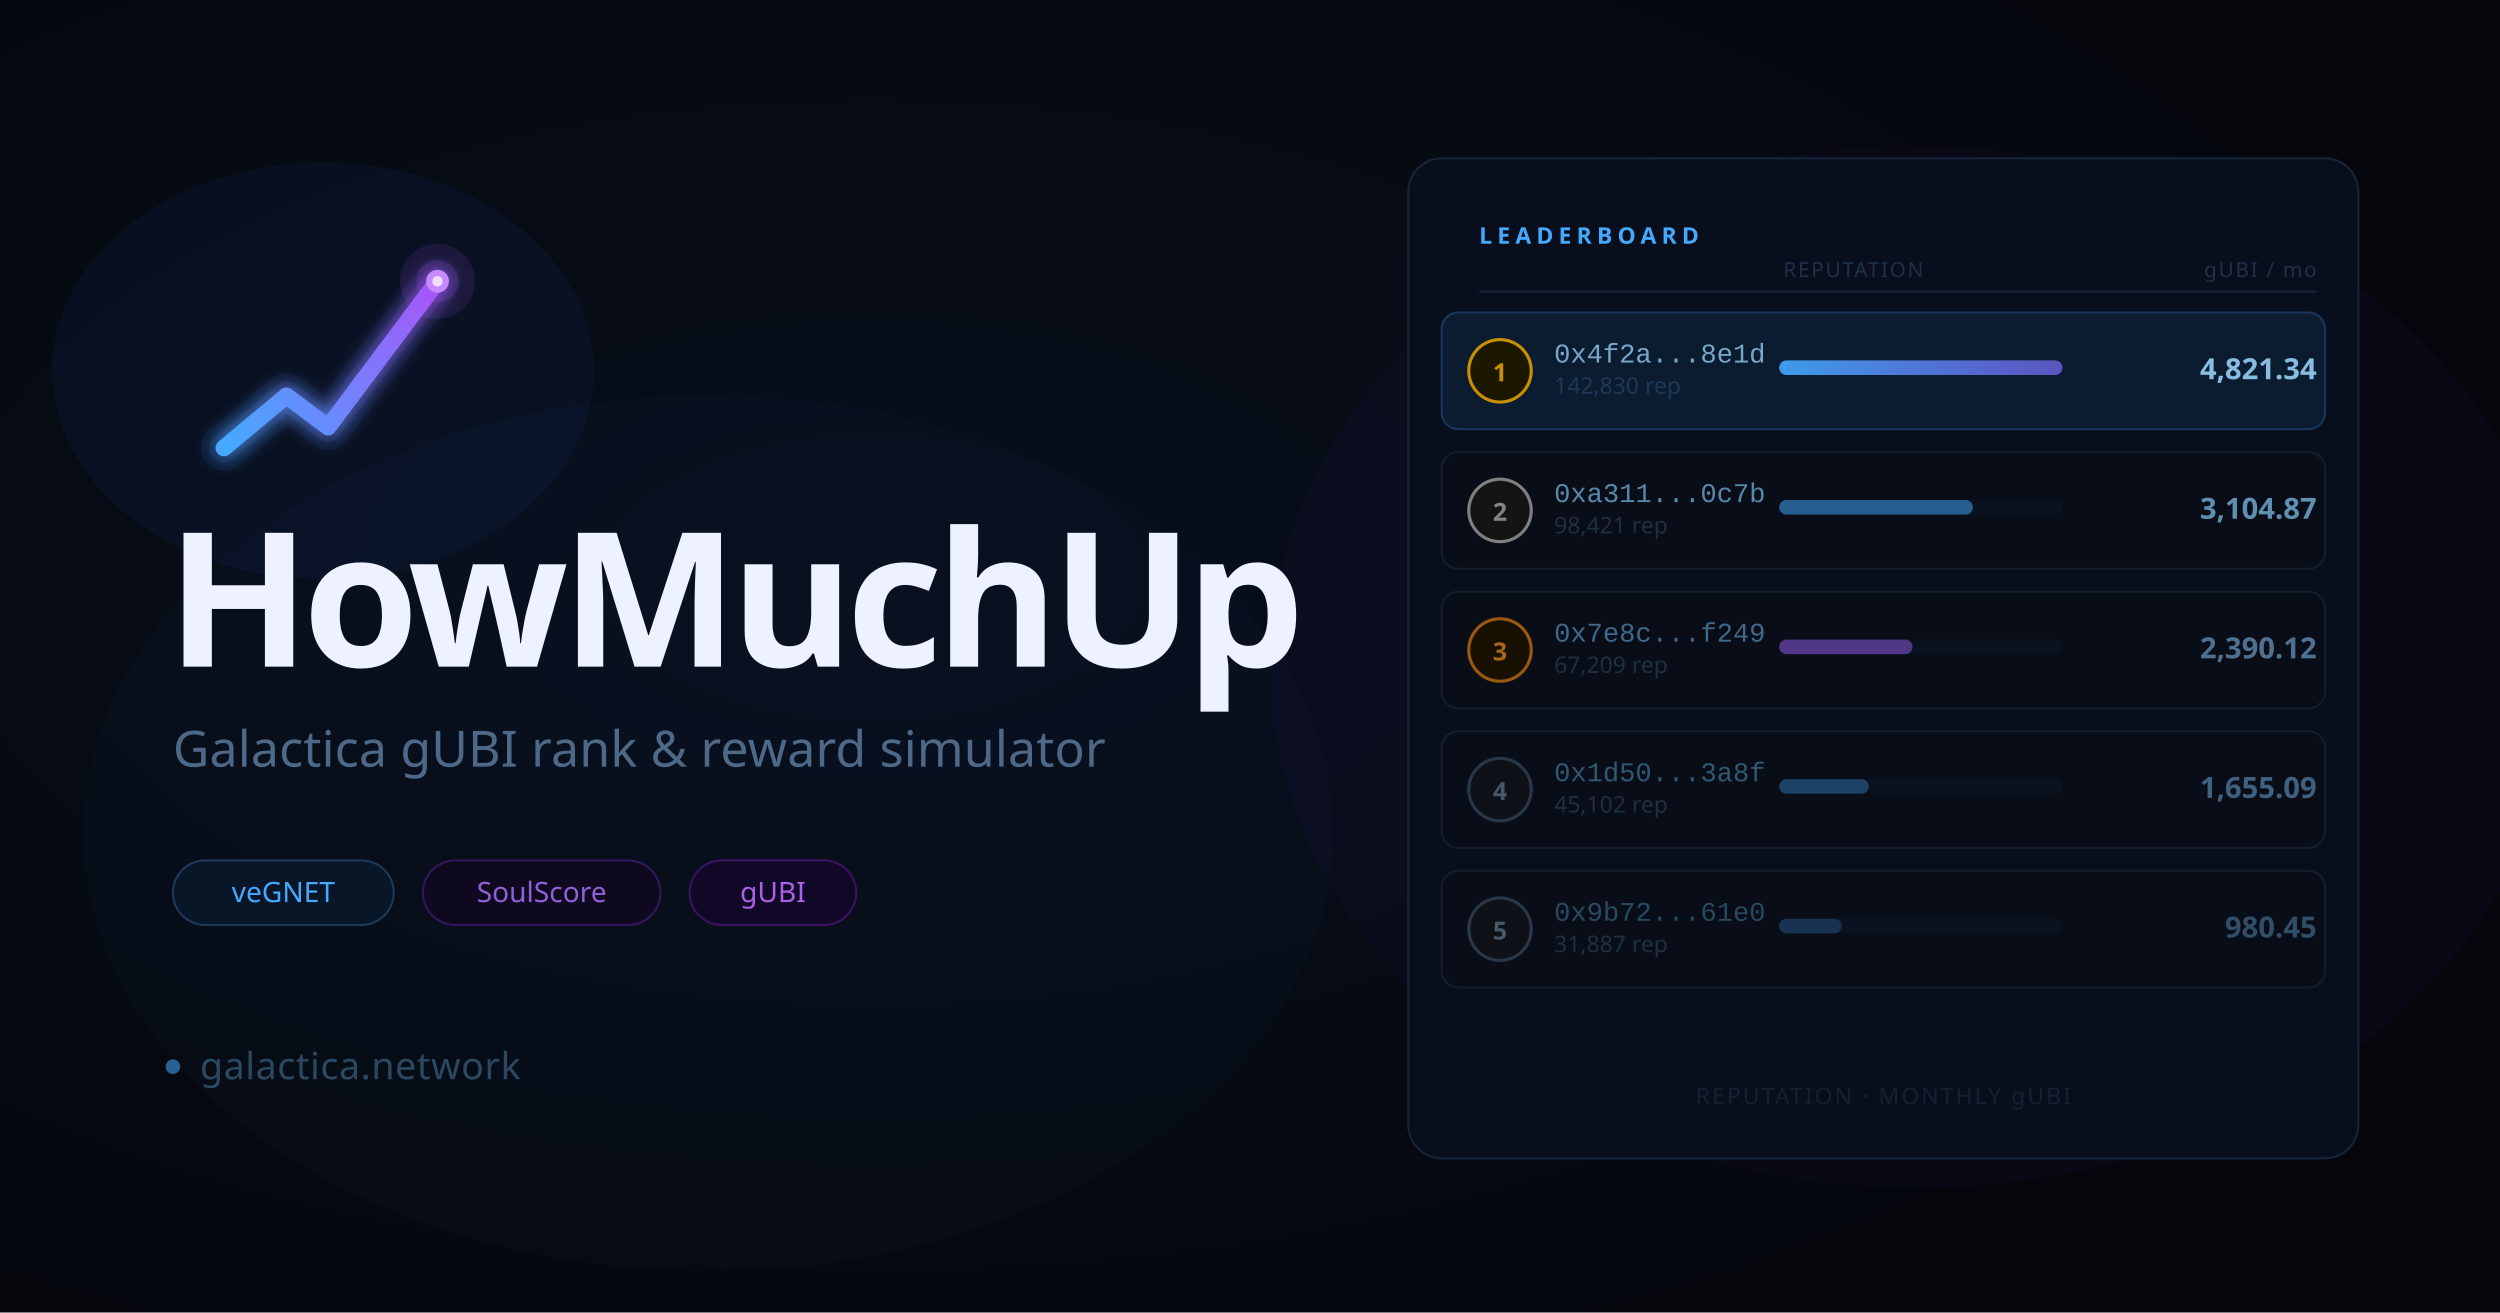
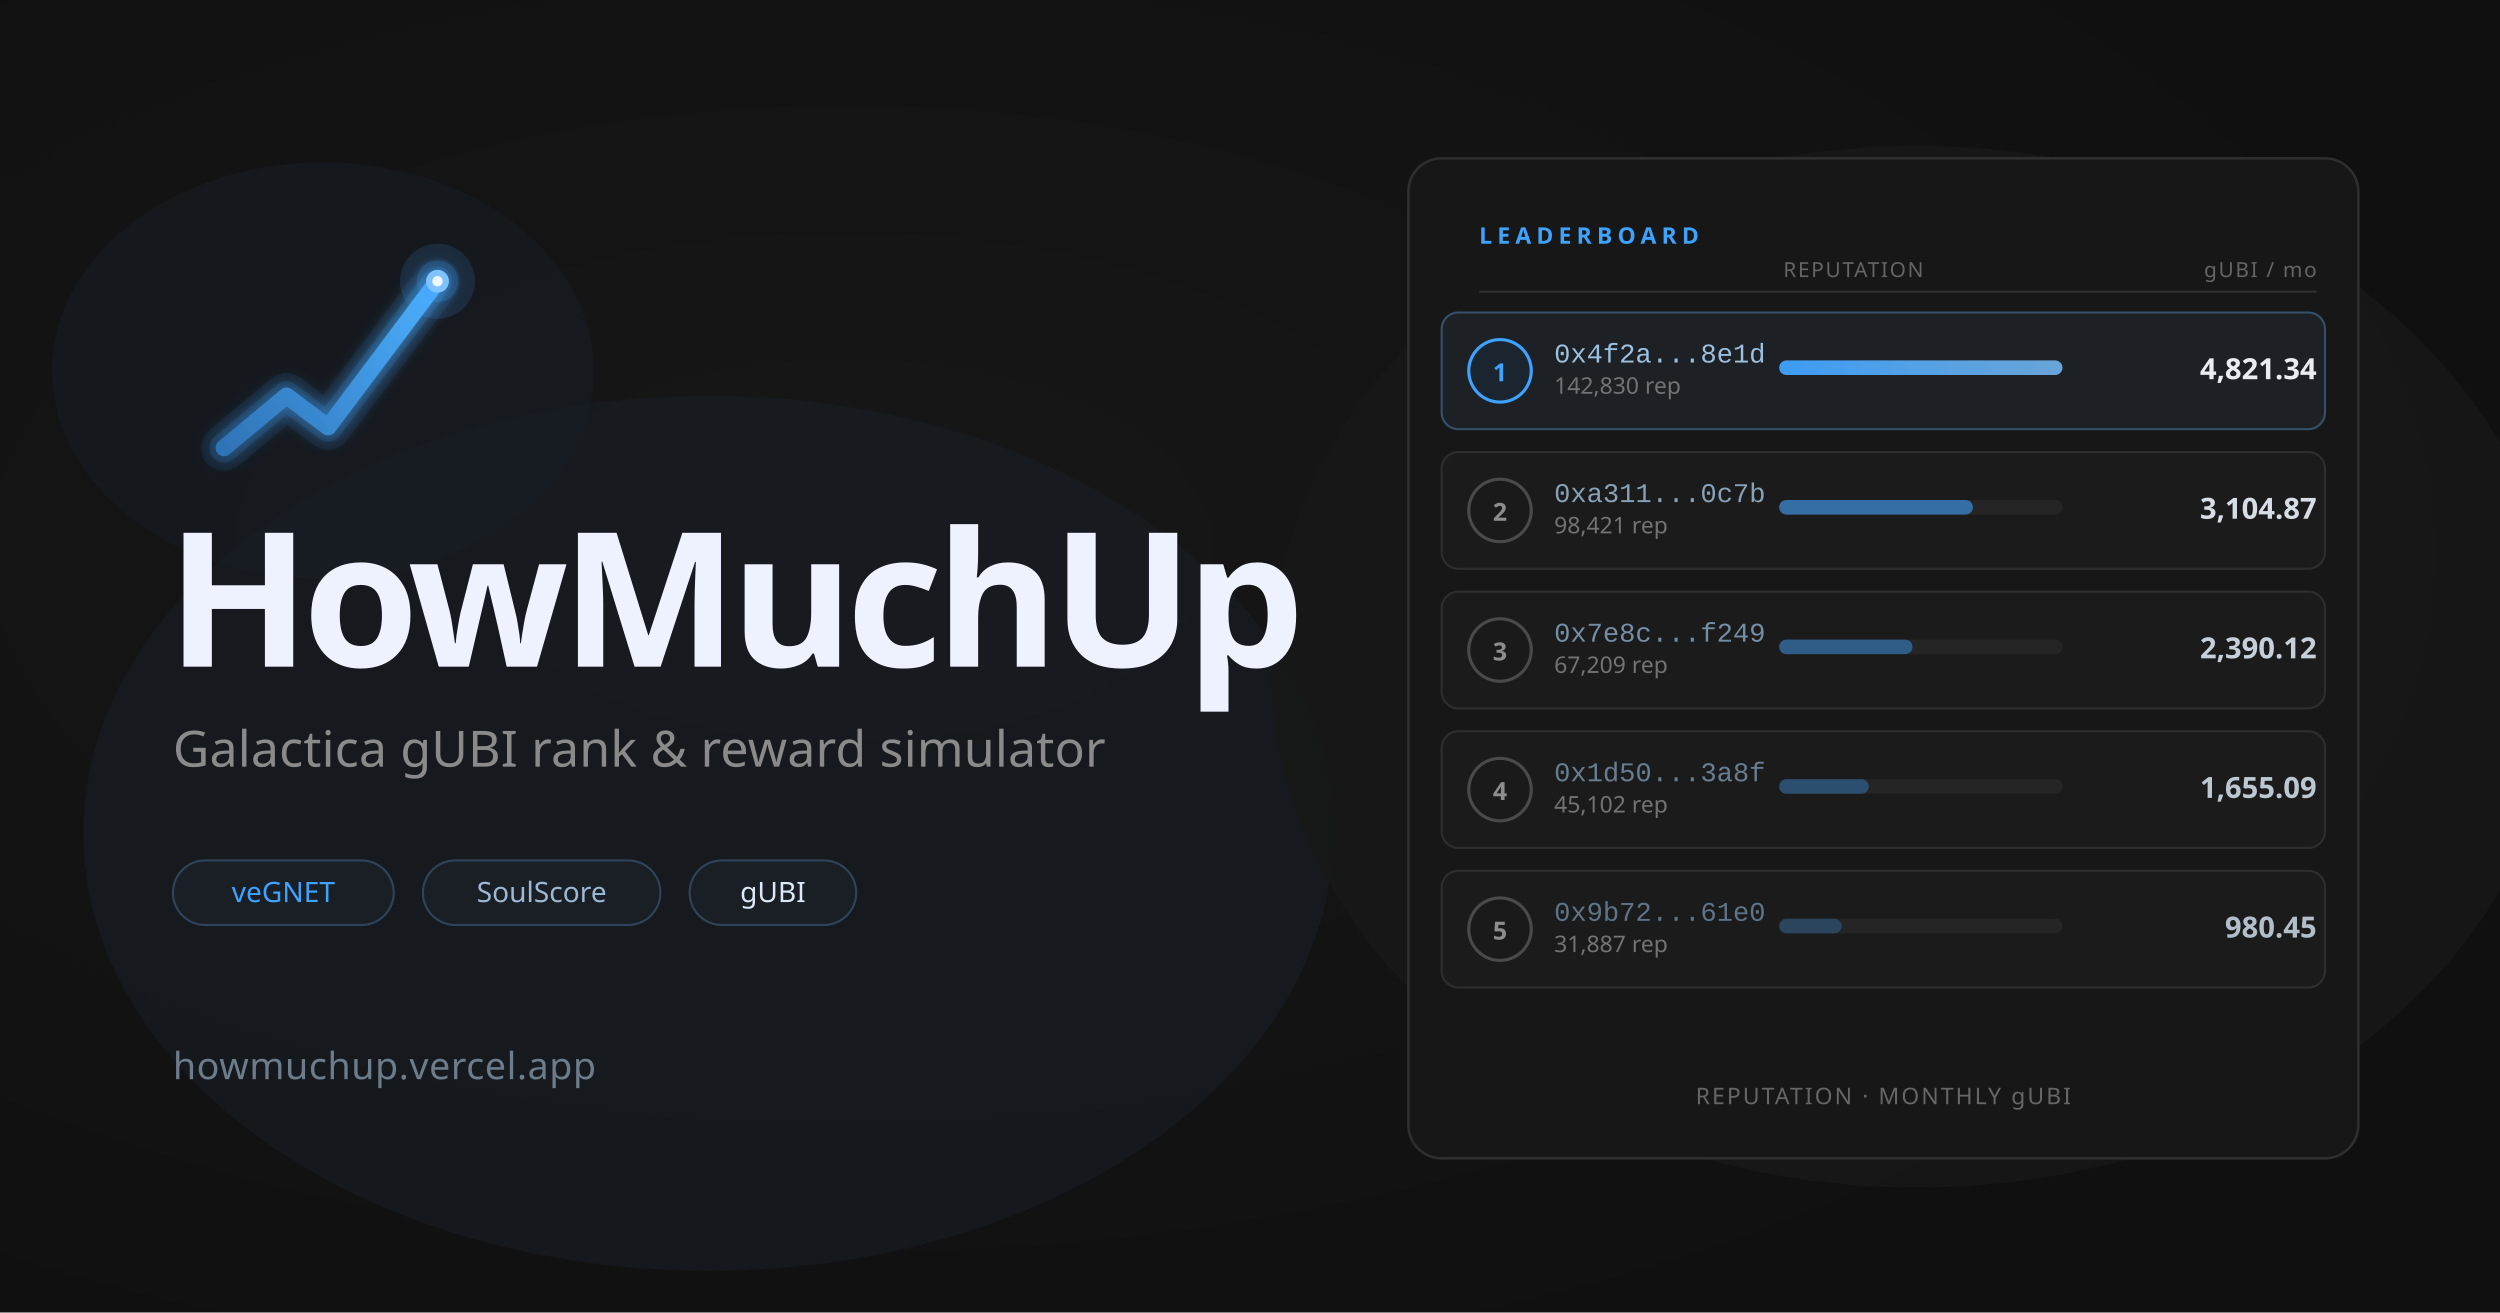
<svg xmlns="http://www.w3.org/2000/svg" width="1200" height="630" viewBox="0 0 1200 630">
  <defs>
-     <radialGradient id="bg" cx="35%" cy="44%" r="65%">
-       <stop offset="0%" stop-color="#080f1c" />
-       <stop offset="100%" stop-color="#05070d" />
+     <radialGradient id="bg" cx="34%" cy="42%" r="68%">
+       <stop offset="0%" stop-color="#171717" />
+       <stop offset="100%" stop-color="#101010" />
    </radialGradient>
    <linearGradient id="accent" x1="0%" y1="0%" x2="100%" y2="0%">
-       <stop offset="0%" stop-color="#44aaff" />
-       <stop offset="100%" stop-color="#a855f7" />
+       <stop offset="0%" stop-color="#3ea2ff" />
+       <stop offset="100%" stop-color="#6ab6ff" />
    </linearGradient>
    <linearGradient id="logoGrad" x1="108" y1="215" x2="210" y2="135" gradientUnits="userSpaceOnUse">
-       <stop offset="0%" stop-color="#44aaff" />
-       <stop offset="100%" stop-color="#a855f7" />
+       <stop offset="0%" stop-color="#2f74b7" />
+       <stop offset="100%" stop-color="#4db0ff" />
    </linearGradient>
    <linearGradient id="barGrad" x1="0%" y1="0%" x2="100%" y2="0%">
-       <stop offset="0%" stop-color="#44aaff" stop-opacity="0.9" />
-       <stop offset="100%" stop-color="#7c6fff" stop-opacity="0.7" />
+       <stop offset="0%" stop-color="#3ea2ff" stop-opacity="0.95" />
+       <stop offset="100%" stop-color="#77c0ff" stop-opacity="0.82" />
    </linearGradient>
    <linearGradient id="divFade" x1="0%" y1="0%" x2="100%" y2="0%">
-       <stop offset="0%" stop-color="#44aaff" stop-opacity="0.25" />
-       <stop offset="100%" stop-color="#44aaff" stop-opacity="0" />
+       <stop offset="0%" stop-color="#3ea2ff" stop-opacity="0.26" />
+       <stop offset="100%" stop-color="#3ea2ff" stop-opacity="0" />
    </linearGradient>
    <filter id="lGlow" x="-40%" y="-40%" width="180%" height="180%">
      <feGaussianBlur stdDeviation="5" result="blur" />
      <feMerge>
        <feMergeNode in="blur" />
        <feMergeNode in="SourceGraphic" />
      </feMerge>
    </filter>
  </defs>
  <rect width="1200" height="630" fill="url(#bg)" />
-   <ellipse cx="155" cy="178" rx="130" ry="100" fill="#2060cc" opacity="0.07" />
-   <ellipse cx="340" cy="400" rx="300" ry="210" fill="#1840a0" opacity="0.04" />
-   <ellipse cx="920" cy="320" rx="310" ry="250" fill="#6820cc" opacity="0.04" />
-   <path d="M107.5 215 L137.5 190 L157.5 205 L210 135" fill="none" stroke="#3388ff" stroke-width="22" stroke-linecap="round" stroke-linejoin="round" opacity="0.06" />
-   <path d="M107.5 215 L137.5 190 L157.5 205 L210 135" fill="none" stroke="#7755ee" stroke-width="14" stroke-linecap="round" stroke-linejoin="round" opacity="0.09" />
+   <ellipse cx="155" cy="178" rx="130" ry="100" fill="#1a2e46" opacity="0.18" />
+   <ellipse cx="340" cy="400" rx="300" ry="210" fill="#171d24" opacity="0.55" />
+   <ellipse cx="920" cy="320" rx="310" ry="250" fill="#171717" opacity="0.85" />
+   <path d="M107.5 215 L137.5 190 L157.5 205 L210 135" fill="none" stroke="#224d79" stroke-width="22" stroke-linecap="round" stroke-linejoin="round" opacity="0.18" />
+   <path d="M107.5 215 L137.5 190 L157.5 205 L210 135" fill="none" stroke="#2d6fa8" stroke-width="14" stroke-linecap="round" stroke-linejoin="round" opacity="0.22" />
  <path d="M107.5 215 L137.5 190 L157.5 205 L210 135" fill="none" stroke="url(#logoGrad)" stroke-width="8" stroke-linecap="round" stroke-linejoin="round" filter="url(#lGlow)" />
-   <circle cx="210" cy="135" r="18" fill="#a855f7" opacity="0.12" />
-   <circle cx="210" cy="135" r="10" fill="#a855f7" opacity="0.18" />
-   <circle cx="210" cy="135" r="5.5" fill="#c888ff" />
-   <circle cx="210" cy="135" r="2.5" fill="#eedfff" />
+   <circle cx="210" cy="135" r="18" fill="#3ea2ff" opacity="0.14" />
+   <circle cx="210" cy="135" r="10" fill="#3ea2ff" opacity="0.2" />
+   <circle cx="210" cy="135" r="5.5" fill="#7ec2ff" />
+   <circle cx="210" cy="135" r="2.5" fill="#eef7ff" />
  <text x="80" y="320" font-family="'Segoe UI', system-ui, -apple-system, sans-serif" font-size="90" font-weight="800" fill="#eef2ff" letter-spacing="-3.5">HowMuchUp</text>
-   <text x="83" y="368" font-family="'Segoe UI', system-ui, sans-serif" font-size="24" fill="#4e6888" letter-spacing="0.1">Galactica gUBI rank &amp; reward simulator</text>
+   <text x="83" y="368" font-family="'Segoe UI', system-ui, sans-serif" font-size="24" fill="#8a8a8a" letter-spacing="0.1">Galactica gUBI rank &amp; reward simulator</text>
  <line x1="83" y1="395" x2="560" y2="395" stroke="url(#divFade)" stroke-width="1" />
-   <rect x="83" y="413" width="106" height="31" rx="15.5" fill="#091628" stroke="#1e3858" stroke-width="1" />
-   <text x="136" y="433" font-family="'Segoe UI', system-ui, sans-serif" font-size="13.5" fill="#44aaff" text-anchor="middle">veGNET</text>
-   <rect x="203" y="413" width="114" height="31" rx="15.5" fill="#0f0920" stroke="#32185a" stroke-width="1" />
-   <text x="260" y="433" font-family="'Segoe UI', system-ui, sans-serif" font-size="13.5" fill="#9060d8" text-anchor="middle">SoulScore</text>
-   <rect x="331" y="413" width="80" height="31" rx="15.5" fill="#110828" stroke="#3c1260" stroke-width="1" />
-   <text x="371" y="433" font-family="'Segoe UI', system-ui, sans-serif" font-size="13.5" fill="#aa60e8" text-anchor="middle">gUBI</text>
-   <circle cx="83" cy="512" r="3.5" fill="#44aaff" opacity="0.55" />
-   <text x="96" y="518" font-family="'Segoe UI', system-ui, sans-serif" font-size="18" fill="#2c4860" letter-spacing="0.3">galactica.network</text>
-   <rect x="676" y="76" width="456" height="480" rx="16" fill="#090e1c" stroke="#16243a" stroke-width="1" />
-   <text x="710" y="117" font-family="'Segoe UI', system-ui, sans-serif" font-size="11" fill="#44aaff" letter-spacing="2.5" font-weight="600">LEADERBOARD</text>
-   <text x="856" y="133" font-family="'Segoe UI', system-ui, sans-serif" font-size="10" fill="#1e3048" letter-spacing="0.8">REPUTATION</text>
-   <text x="1112" y="133" font-family="'Segoe UI', system-ui, sans-serif" font-size="10" fill="#1e3048" text-anchor="end" letter-spacing="0.8">gUBI / mo</text>
-   <line x1="710" y1="140" x2="1112" y2="140" stroke="#16243a" stroke-width="1" />
-   <rect x="692" y="150" width="424" height="56" rx="8" fill="#0b1c30" stroke="#18365a" stroke-width="1" />
-   <circle cx="720" cy="178" r="15" fill="#1c1800" stroke="#c89000" stroke-width="1.5" />
-   <text x="720" y="183" font-family="'Segoe UI', system-ui, sans-serif" font-size="12" fill="#c89000" text-anchor="middle" font-weight="700">1</text>
-   <text x="746" y="174" font-family="'Courier New', monospace" font-size="13" fill="#78a8c8">0x4f2a...8e1d</text>
-   <text x="746" y="189" font-family="'Segoe UI', system-ui, sans-serif" font-size="11" fill="#1e3855">142,830 rep</text>
-   <rect x="854" y="173" width="136" height="7" rx="3.5" fill="#0b1c30" />
+   <rect x="83" y="413" width="106" height="31" rx="15.5" fill="#1a1f26" stroke="#2f445a" stroke-width="1" />
+   <text x="136" y="433" font-family="'Segoe UI', system-ui, sans-serif" font-size="13.5" fill="#3ea2ff" text-anchor="middle">veGNET</text>
+   <rect x="203" y="413" width="114" height="31" rx="15.5" fill="#1a1f26" stroke="#2f445a" stroke-width="1" />
+   <text x="260" y="433" font-family="'Segoe UI', system-ui, sans-serif" font-size="13.5" fill="#9cb8d3" text-anchor="middle">SoulScore</text>
+   <rect x="331" y="413" width="80" height="31" rx="15.5" fill="#1a1f26" stroke="#2f445a" stroke-width="1" />
+   <text x="371" y="433" font-family="'Segoe UI', system-ui, sans-serif" font-size="13.5" fill="#dbe8f7" text-anchor="middle">gUBI</text>
+   <text x="83" y="518" font-family="'Segoe UI', system-ui, sans-serif" font-size="18" fill="#6c7c8b" letter-spacing="0.3">howmuchup.vercel.app</text>
+   <rect x="676" y="76" width="456" height="480" rx="16" fill="#171717" stroke="#2f2f2f" stroke-width="1.2" />
+   <text x="710" y="117" font-family="'Segoe UI', system-ui, sans-serif" font-size="11" fill="#3ea2ff" letter-spacing="2.5" font-weight="700">LEADERBOARD</text>
+   <text x="856" y="133" font-family="'Segoe UI', system-ui, sans-serif" font-size="10" fill="#656565" letter-spacing="0.8">REPUTATION</text>
+   <text x="1112" y="133" font-family="'Segoe UI', system-ui, sans-serif" font-size="10" fill="#656565" text-anchor="end" letter-spacing="0.8">gUBI / mo</text>
+   <line x1="710" y1="140" x2="1112" y2="140" stroke="#2f2f2f" stroke-width="1" />
+   <rect x="692" y="150" width="424" height="56" rx="8" fill="#1d2126" stroke="#35506b" stroke-width="1" />
+   <circle cx="720" cy="178" r="15" fill="#1b2530" stroke="#3ea2ff" stroke-width="1.5" />
+   <text x="720" y="183" font-family="'Segoe UI', system-ui, sans-serif" font-size="12" fill="#3ea2ff" text-anchor="middle" font-weight="700">1</text>
+   <text x="746" y="174" font-family="'Courier New', monospace" font-size="13" fill="#9cc0e0">0x4f2a...8e1d</text>
+   <text x="746" y="189" font-family="'Segoe UI', system-ui, sans-serif" font-size="11" fill="#737373">142,830 rep</text>
+   <rect x="854" y="173" width="136" height="7" rx="3.5" fill="#252525" />
  <rect x="854" y="173" width="136" height="7" rx="3.5" fill="url(#barGrad)" />
-   <text x="1112" y="182" font-family="'Segoe UI', system-ui, sans-serif" font-size="14" fill="#88bce0" text-anchor="end" font-weight="600">4,821.34</text>
-   <rect x="692" y="217" width="424" height="56" rx="8" fill="#080d18" stroke="#121e2c" stroke-width="1" />
-   <circle cx="720" cy="245" r="15" fill="#141414" stroke="#808080" stroke-width="1.5" />
-   <text x="720" y="250" font-family="'Segoe UI', system-ui, sans-serif" font-size="12" fill="#848484" text-anchor="middle" font-weight="700">2</text>
-   <text x="746" y="241" font-family="'Courier New', monospace" font-size="13" fill="#5888a8">0xa311...0c7b</text>
-   <text x="746" y="256" font-family="'Segoe UI', system-ui, sans-serif" font-size="11" fill="#1e3040">98,421 rep</text>
-   <rect x="854" y="240" width="136" height="7" rx="3.5" fill="#0a1220" />
-   <rect x="854" y="240" width="93" height="7" rx="3.5" fill="#44aaff" opacity="0.5" />
-   <text x="1112" y="249" font-family="'Segoe UI', system-ui, sans-serif" font-size="14" fill="#6090b0" text-anchor="end" font-weight="600">3,104.87</text>
-   <rect x="692" y="284" width="424" height="56" rx="8" fill="#080d18" stroke="#121e2c" stroke-width="1" />
-   <circle cx="720" cy="312" r="15" fill="#181000" stroke="#9a5810" stroke-width="1.5" />
-   <text x="720" y="317" font-family="'Segoe UI', system-ui, sans-serif" font-size="12" fill="#a86818" text-anchor="middle" font-weight="700">3</text>
-   <text x="746" y="308" font-family="'Courier New', monospace" font-size="13" fill="#406888">0x7e8c...f249</text>
-   <text x="746" y="323" font-family="'Segoe UI', system-ui, sans-serif" font-size="11" fill="#1e3040">67,209 rep</text>
-   <rect x="854" y="307" width="136" height="7" rx="3.5" fill="#0a1220" />
-   <rect x="854" y="307" width="64" height="7" rx="3.5" fill="#8855dd" opacity="0.55" />
-   <text x="1112" y="316" font-family="'Segoe UI', system-ui, sans-serif" font-size="14" fill="#507090" text-anchor="end" font-weight="600">2,390.12</text>
-   <rect x="692" y="351" width="424" height="56" rx="8" fill="#080d18" stroke="#121e2c" stroke-width="1" />
-   <circle cx="720" cy="379" r="15" fill="#0e1218" stroke="#283848" stroke-width="1.5" />
-   <text x="720" y="384" font-family="'Segoe UI', system-ui, sans-serif" font-size="12" fill="#485868" text-anchor="middle" font-weight="700">4</text>
-   <text x="746" y="375" font-family="'Courier New', monospace" font-size="13" fill="#305870">0x1d50...3a8f</text>
-   <text x="746" y="390" font-family="'Segoe UI', system-ui, sans-serif" font-size="11" fill="#1e3040">45,102 rep</text>
-   <rect x="854" y="374" width="136" height="7" rx="3.5" fill="#0a1220" />
-   <rect x="854" y="374" width="43" height="7" rx="3.5" fill="#44aaff" opacity="0.32" />
-   <text x="1112" y="383" font-family="'Segoe UI', system-ui, sans-serif" font-size="14" fill="#406080" text-anchor="end" font-weight="600">1,655.09</text>
-   <rect x="692" y="418" width="424" height="56" rx="8" fill="#080d18" stroke="#121e2c" stroke-width="1" />
-   <circle cx="720" cy="446" r="15" fill="#0e1218" stroke="#283848" stroke-width="1.5" />
-   <text x="720" y="451" font-family="'Segoe UI', system-ui, sans-serif" font-size="12" fill="#485868" text-anchor="middle" font-weight="700">5</text>
-   <text x="746" y="442" font-family="'Courier New', monospace" font-size="13" fill="#284a60">0x9b72...61e0</text>
-   <text x="746" y="457" font-family="'Segoe UI', system-ui, sans-serif" font-size="11" fill="#1e3040">31,887 rep</text>
-   <rect x="854" y="441" width="136" height="7" rx="3.5" fill="#0a1220" />
-   <rect x="854" y="441" width="30" height="7" rx="3.5" fill="#44aaff" opacity="0.22" />
-   <text x="1112" y="450" font-family="'Segoe UI', system-ui, sans-serif" font-size="14" fill="#304e68" text-anchor="end" font-weight="600">980.45</text>
-   <text x="904" y="530" font-family="'Segoe UI', system-ui, sans-serif" font-size="11" fill="#162030" text-anchor="middle" letter-spacing="1">REPUTATION · MONTHLY gUBI</text>
+   <text x="1112" y="182" font-family="'Segoe UI', system-ui, sans-serif" font-size="14" fill="#e9edf2" text-anchor="end" font-weight="600">4,821.34</text>
+   <rect x="692" y="217" width="424" height="56" rx="8" fill="#1b1b1b" stroke="#2e2e2e" stroke-width="1" />
+   <circle cx="720" cy="245" r="15" fill="#1a1a1a" stroke="#4a4a4a" stroke-width="1.5" />
+   <text x="720" y="250" font-family="'Segoe UI', system-ui, sans-serif" font-size="12" fill="#8d8d8d" text-anchor="middle" font-weight="700">2</text>
+   <text x="746" y="241" font-family="'Courier New', monospace" font-size="13" fill="#86a1b8">0xa311...0c7b</text>
+   <text x="746" y="256" font-family="'Segoe UI', system-ui, sans-serif" font-size="11" fill="#737373">98,421 rep</text>
+   <rect x="854" y="240" width="136" height="7" rx="3.5" fill="#252525" />
+   <rect x="854" y="240" width="93" height="7" rx="3.5" fill="#3ea2ff" opacity="0.58" />
+   <text x="1112" y="249" font-family="'Segoe UI', system-ui, sans-serif" font-size="14" fill="#d6dde5" text-anchor="end" font-weight="600">3,104.87</text>
+   <rect x="692" y="284" width="424" height="56" rx="8" fill="#1b1b1b" stroke="#2e2e2e" stroke-width="1" />
+   <circle cx="720" cy="312" r="15" fill="#1a1a1a" stroke="#4a4a4a" stroke-width="1.5" />
+   <text x="720" y="317" font-family="'Segoe UI', system-ui, sans-serif" font-size="12" fill="#8d8d8d" text-anchor="middle" font-weight="700">3</text>
+   <text x="746" y="308" font-family="'Courier New', monospace" font-size="13" fill="#748ea6">0x7e8c...f249</text>
+   <text x="746" y="323" font-family="'Segoe UI', system-ui, sans-serif" font-size="11" fill="#737373">67,209 rep</text>
+   <rect x="854" y="307" width="136" height="7" rx="3.5" fill="#252525" />
+   <rect x="854" y="307" width="64" height="7" rx="3.5" fill="#3ea2ff" opacity="0.45" />
+   <text x="1112" y="316" font-family="'Segoe UI', system-ui, sans-serif" font-size="14" fill="#c7d0da" text-anchor="end" font-weight="600">2,390.12</text>
+   <rect x="692" y="351" width="424" height="56" rx="8" fill="#1b1b1b" stroke="#2e2e2e" stroke-width="1" />
+   <circle cx="720" cy="379" r="15" fill="#1a1a1a" stroke="#4a4a4a" stroke-width="1.5" />
+   <text x="720" y="384" font-family="'Segoe UI', system-ui, sans-serif" font-size="12" fill="#8d8d8d" text-anchor="middle" font-weight="700">4</text>
+   <text x="746" y="375" font-family="'Courier New', monospace" font-size="13" fill="#677e92">0x1d50...3a8f</text>
+   <text x="746" y="390" font-family="'Segoe UI', system-ui, sans-serif" font-size="11" fill="#737373">45,102 rep</text>
+   <rect x="854" y="374" width="136" height="7" rx="3.5" fill="#252525" />
+   <rect x="854" y="374" width="43" height="7" rx="3.5" fill="#3ea2ff" opacity="0.34" />
+   <text x="1112" y="383" font-family="'Segoe UI', system-ui, sans-serif" font-size="14" fill="#bcc7d1" text-anchor="end" font-weight="600">1,655.09</text>
+   <rect x="692" y="418" width="424" height="56" rx="8" fill="#1b1b1b" stroke="#2e2e2e" stroke-width="1" />
+   <circle cx="720" cy="446" r="15" fill="#1a1a1a" stroke="#4a4a4a" stroke-width="1.5" />
+   <text x="720" y="451" font-family="'Segoe UI', system-ui, sans-serif" font-size="12" fill="#8d8d8d" text-anchor="middle" font-weight="700">5</text>
+   <text x="746" y="442" font-family="'Courier New', monospace" font-size="13" fill="#5e7488">0x9b72...61e0</text>
+   <text x="746" y="457" font-family="'Segoe UI', system-ui, sans-serif" font-size="11" fill="#737373">31,887 rep</text>
+   <rect x="854" y="441" width="136" height="7" rx="3.5" fill="#252525" />
+   <rect x="854" y="441" width="30" height="7" rx="3.5" fill="#3ea2ff" opacity="0.26" />
+   <text x="1112" y="450" font-family="'Segoe UI', system-ui, sans-serif" font-size="14" fill="#b2bec9" text-anchor="end" font-weight="600">980.45</text>
+   <text x="904" y="530" font-family="'Segoe UI', system-ui, sans-serif" font-size="11" fill="#666" text-anchor="middle" letter-spacing="1">REPUTATION · MONTHLY gUBI</text>
</svg>
